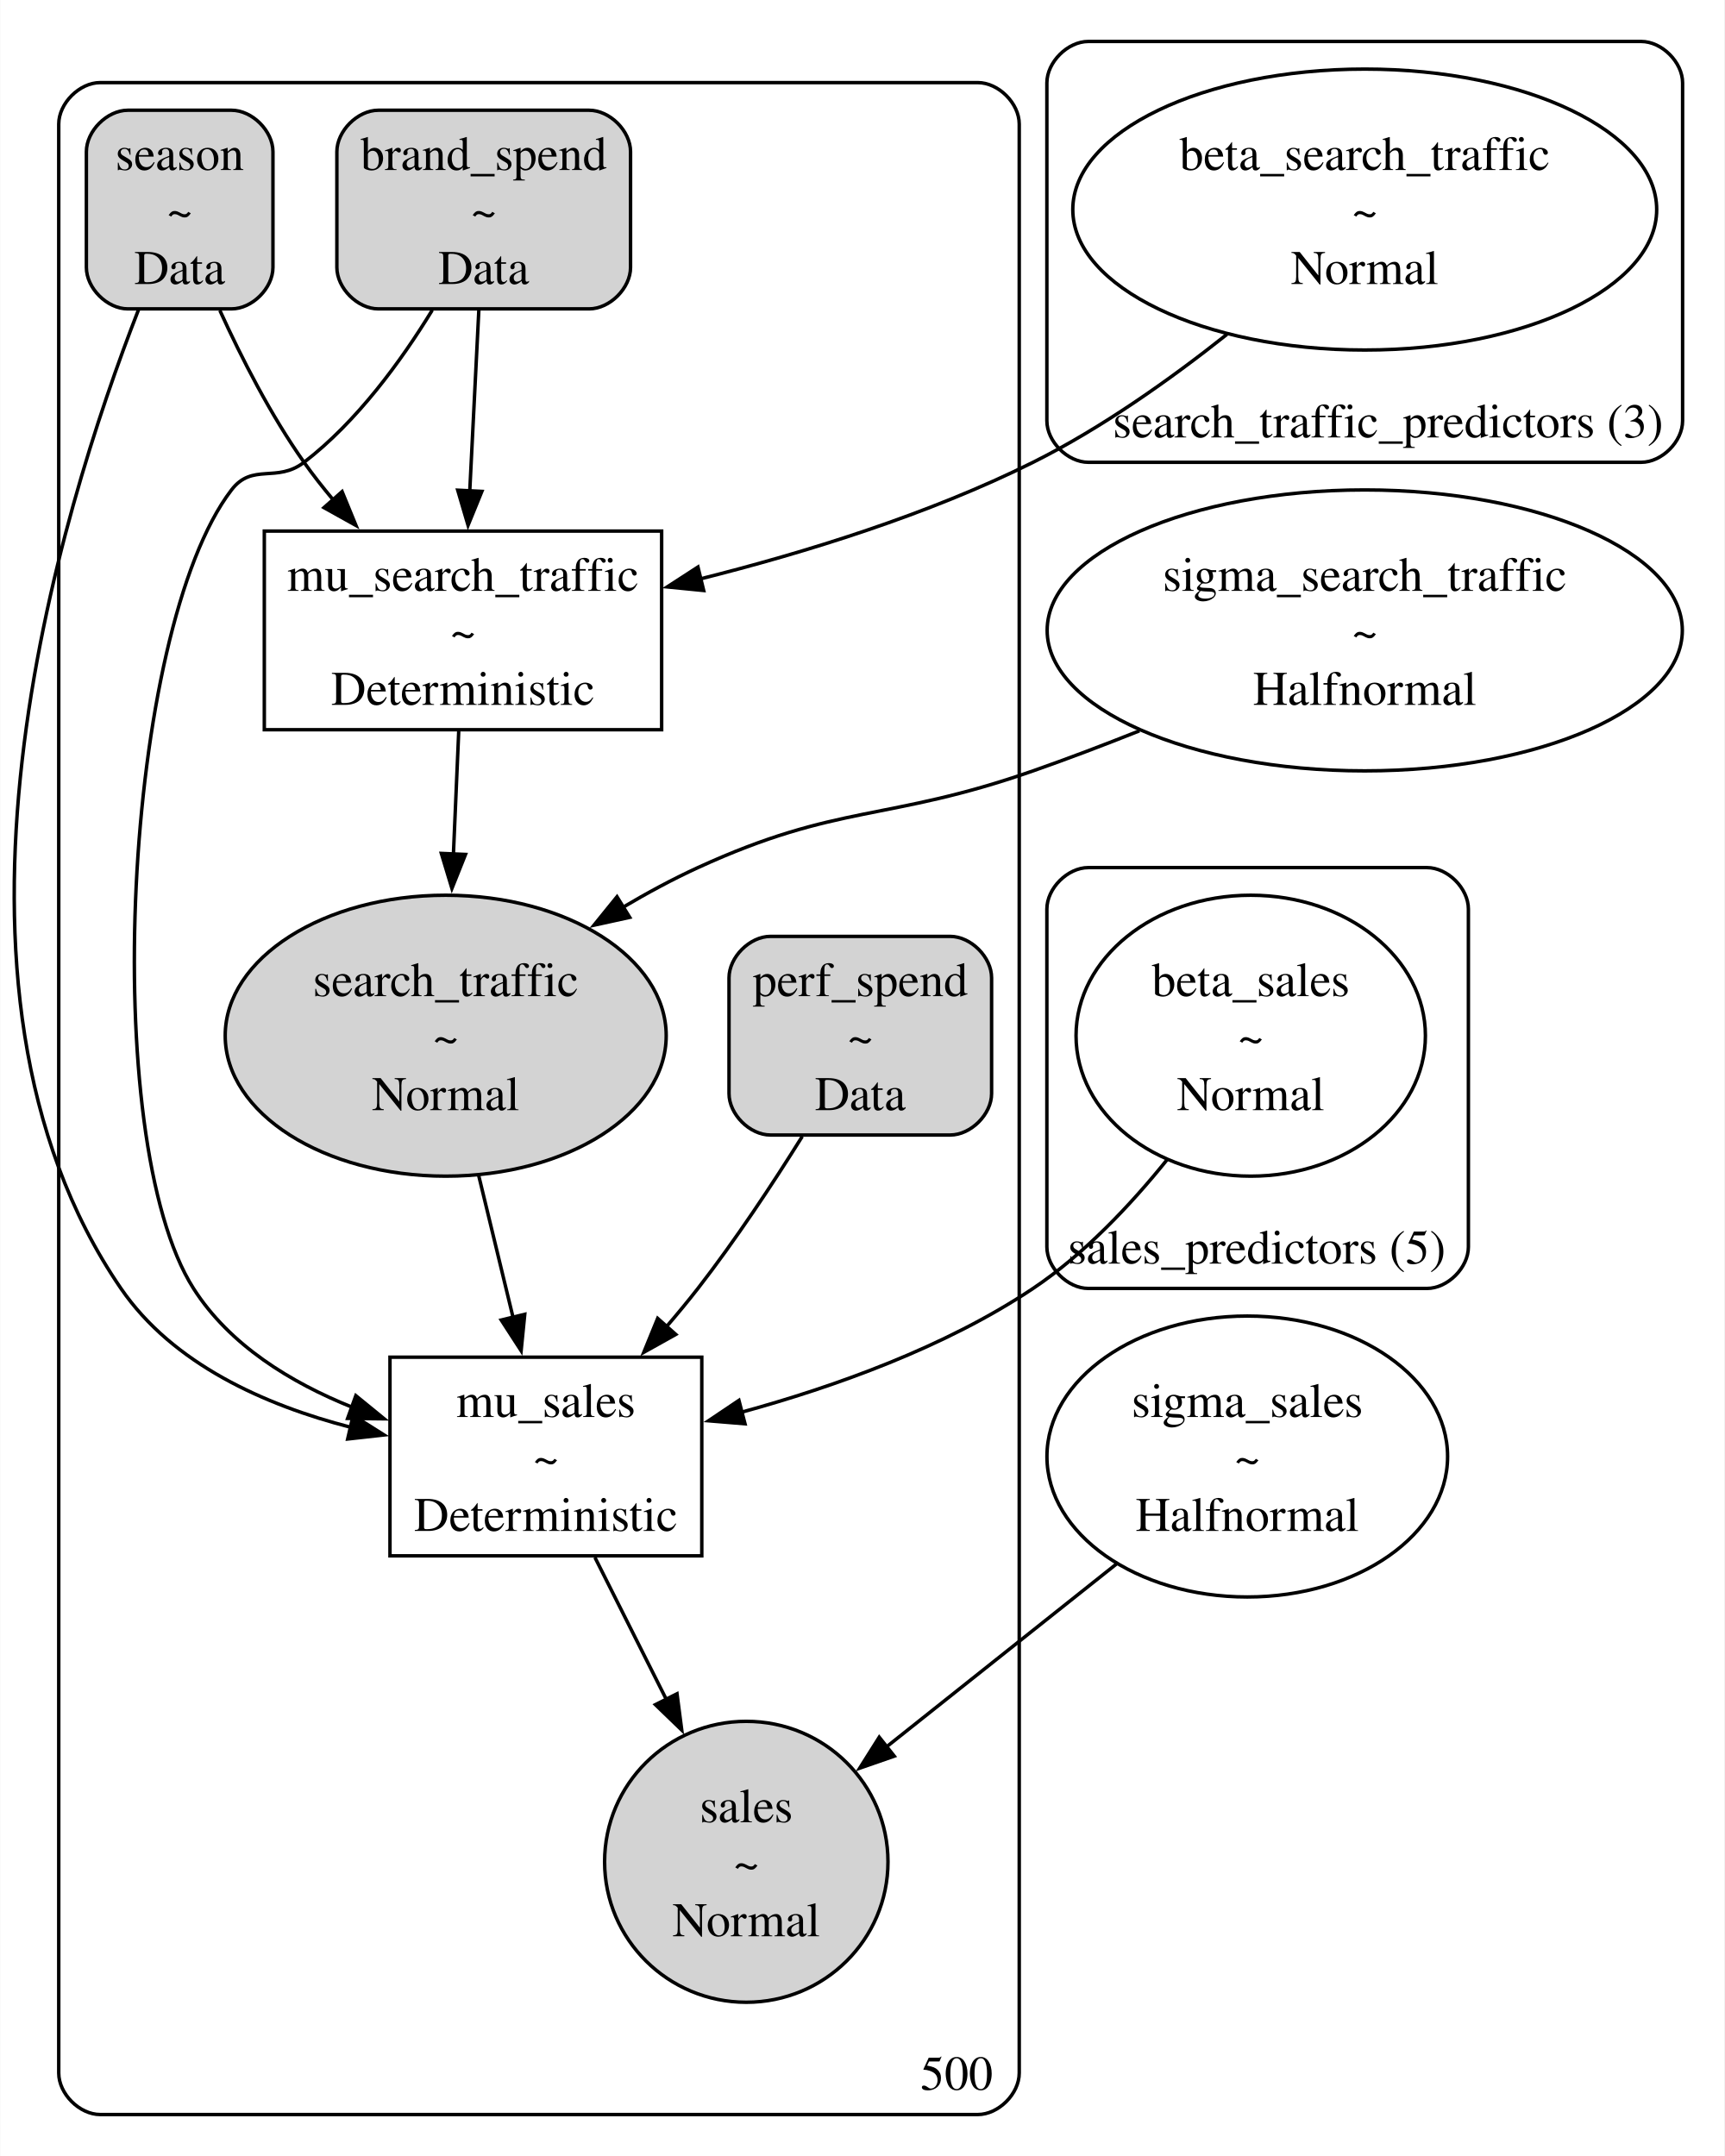
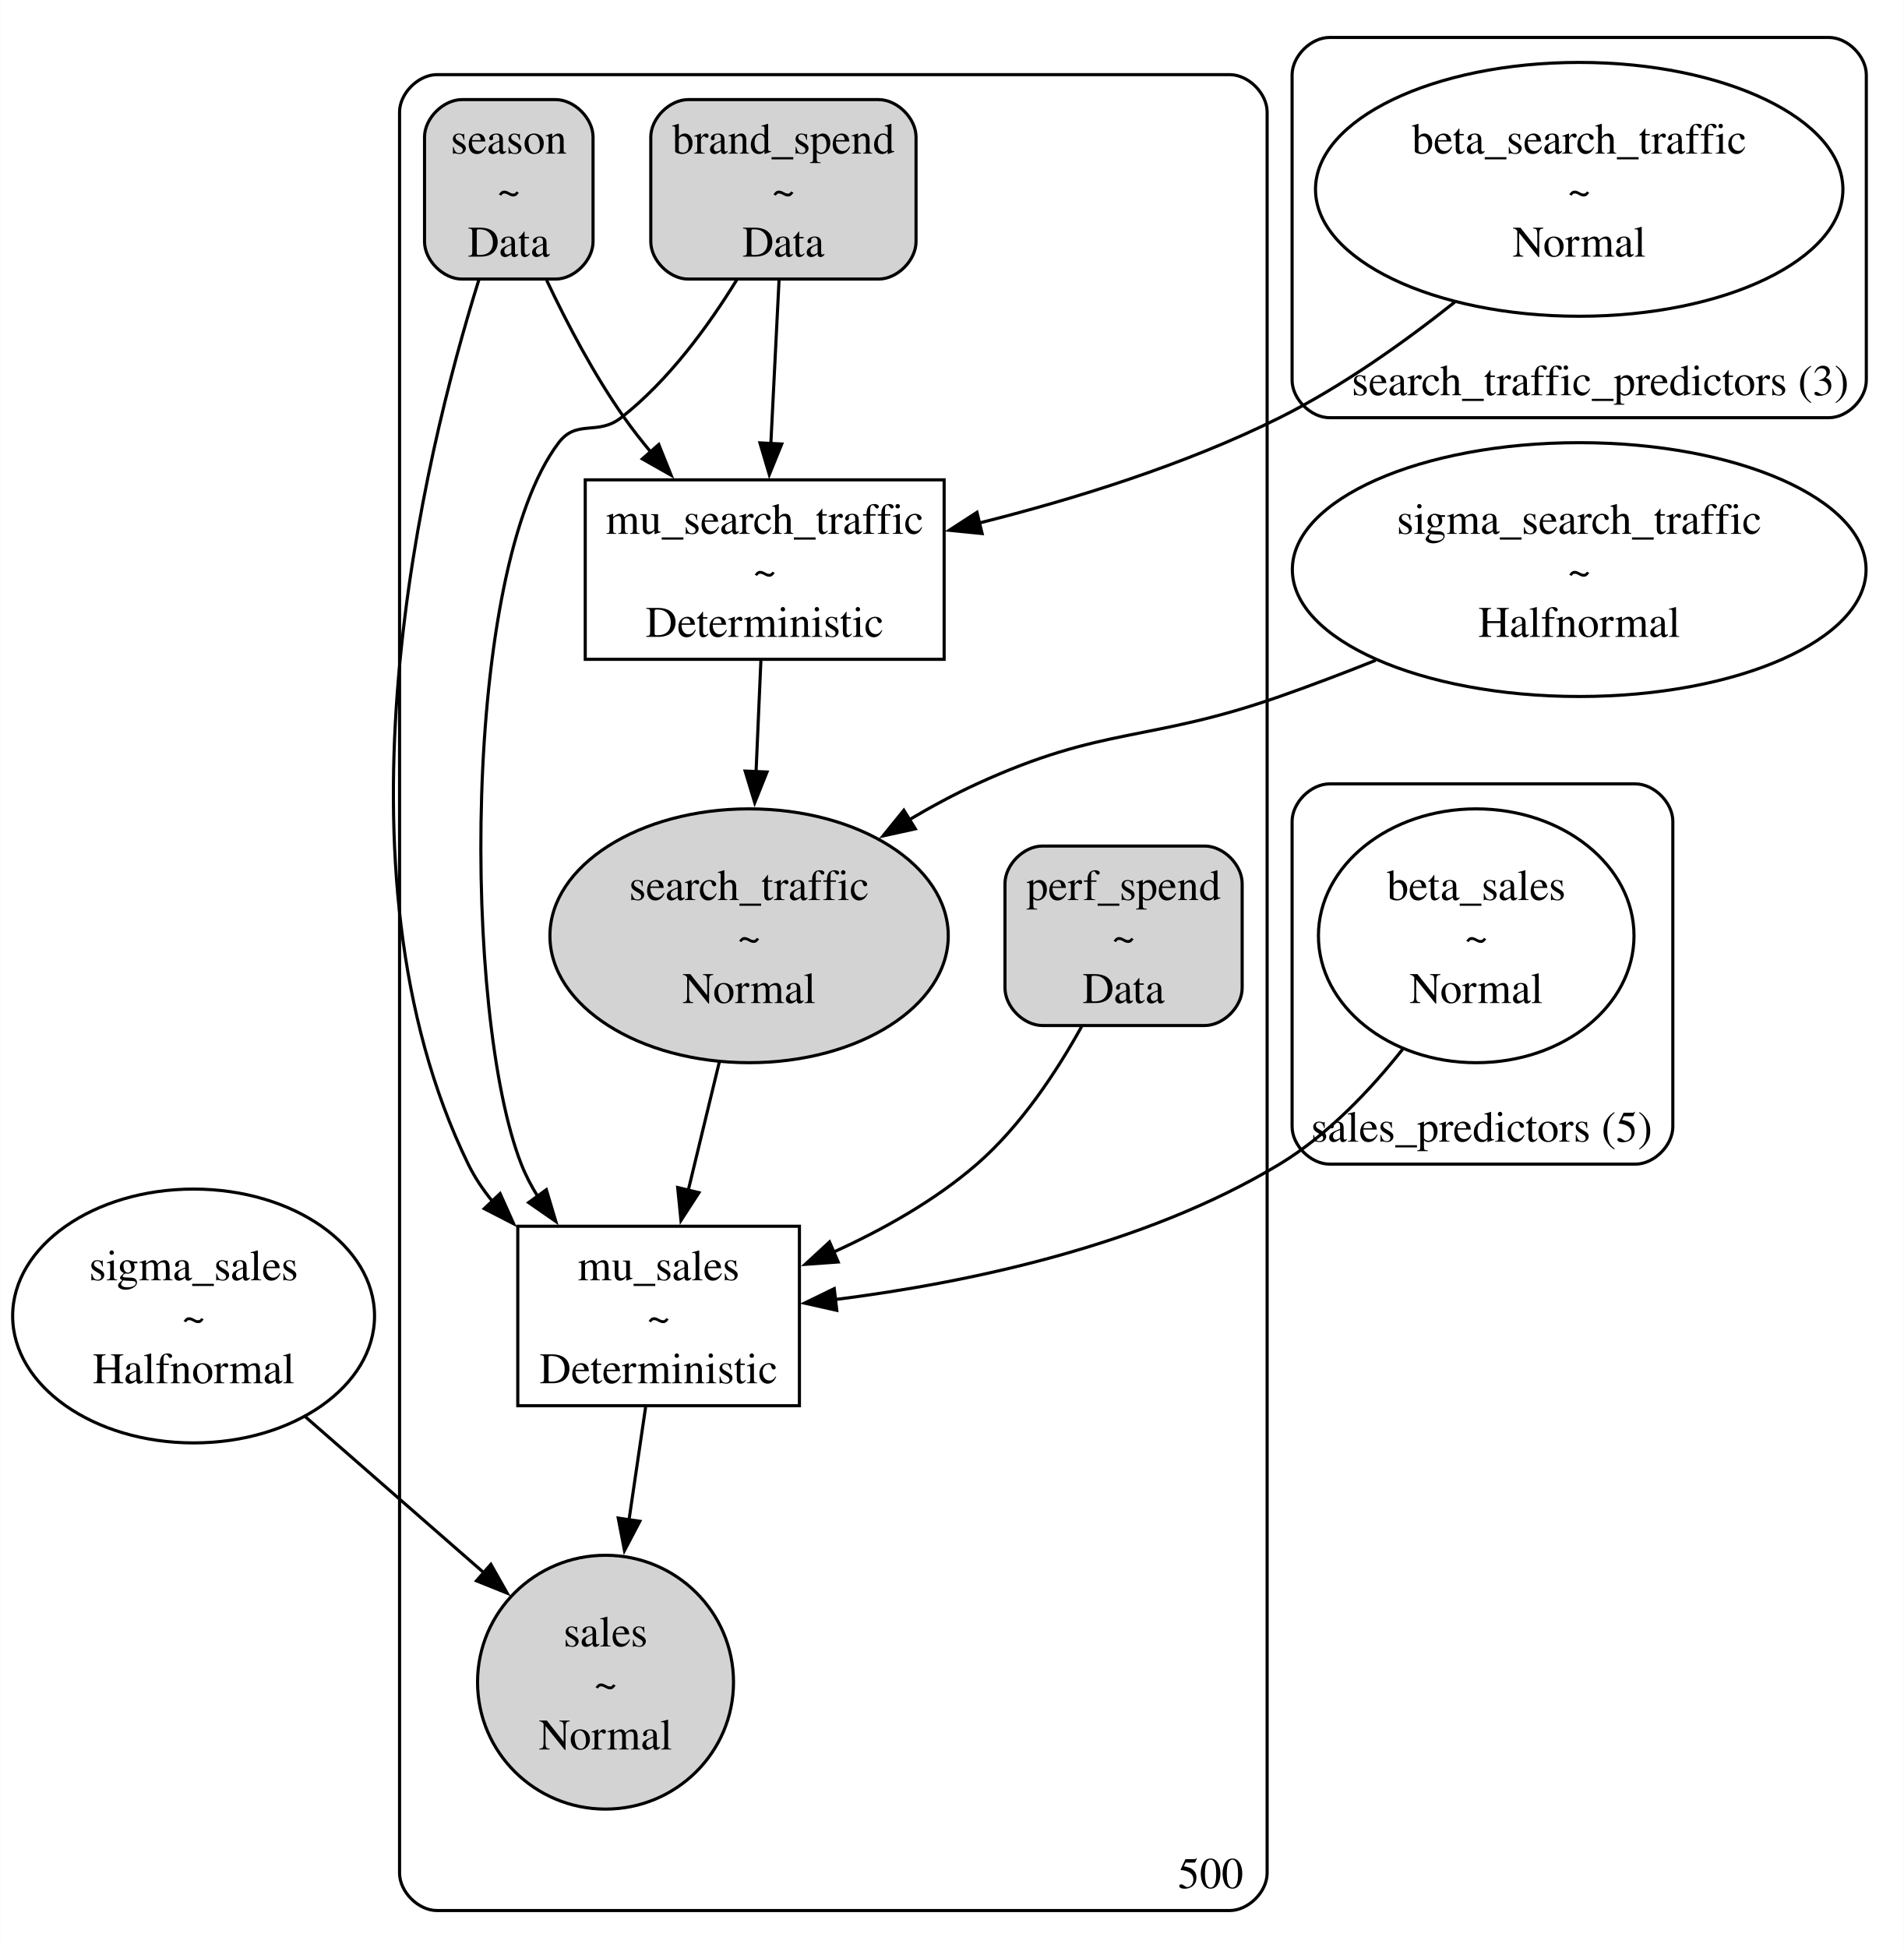
- <svg xmlns="http://www.w3.org/2000/svg" width="499pt" height="624pt" viewBox="0.00 0.00 498.93 624.09">
+ <svg xmlns="http://www.w3.org/2000/svg" width="610pt" height="624pt" viewBox="0.00 0.00 609.98 624.09">
  <g id="graph0" class="graph" transform="scale(1 1) rotate(0) translate(4 620.09)">
-     <polygon fill="white" stroke="none" points="-4,4 -4,-620.09 494.93,-620.09 494.93,4 -4,4" />
+     <polygon fill="white" stroke="none" points="-4,4 -4,-620.09 605.98,-620.09 605.98,4 -4,4" />
    <g id="clust1" class="cluster">
-       <path fill="none" stroke="black" d="M24.93,-8C24.93,-8 278.93,-8 278.93,-8 284.93,-8 290.93,-14 290.93,-20 290.93,-20 290.93,-584.18 290.93,-584.18 290.93,-590.18 284.93,-596.18 278.93,-596.18 278.93,-596.18 24.93,-596.18 24.93,-596.18 18.93,-596.18 12.93,-590.18 12.93,-584.18 12.93,-584.18 12.93,-20 12.93,-20 12.93,-14 18.93,-8 24.93,-8" />
-       <text text-anchor="middle" x="272.8" y="-15.2" font-family="Times,serif" font-size="14.00">500</text>
+       <path fill="none" stroke="black" d="M135.98,-8C135.98,-8 389.98,-8 389.98,-8 395.98,-8 401.98,-14 401.98,-20 401.98,-20 401.98,-584.18 401.98,-584.18 401.98,-590.18 395.98,-596.18 389.98,-596.18 389.98,-596.18 135.98,-596.18 135.98,-596.18 129.98,-596.18 123.98,-590.18 123.98,-584.18 123.98,-584.18 123.98,-20 123.98,-20 123.98,-14 129.98,-8 135.98,-8" />
+       <text text-anchor="middle" x="383.86" y="-15.2" font-family="Times,serif" font-size="14.00">500</text>
    </g>
    <g id="clust2" class="cluster">
-       <path fill="none" stroke="black" d="M310.93,-247.13C310.93,-247.13 408.93,-247.13 408.93,-247.13 414.93,-247.13 420.93,-253.13 420.93,-259.13 420.93,-259.13 420.93,-356.95 420.93,-356.95 420.93,-362.95 414.93,-368.95 408.93,-368.95 408.93,-368.95 310.93,-368.95 310.93,-368.95 304.93,-368.95 298.93,-362.95 298.93,-356.95 298.93,-356.95 298.93,-259.13 298.93,-259.13 298.93,-253.13 304.93,-247.13 310.93,-247.13" />
-       <text text-anchor="middle" x="359.68" y="-254.33" font-family="Times,serif" font-size="14.00">sales_predictors (5)</text>
+       <path fill="none" stroke="black" d="M421.98,-247.13C421.98,-247.13 519.98,-247.13 519.98,-247.13 525.98,-247.13 531.98,-253.13 531.98,-259.13 531.98,-259.13 531.98,-356.95 531.98,-356.95 531.98,-362.95 525.98,-368.95 519.98,-368.95 519.98,-368.95 421.98,-368.95 421.98,-368.95 415.98,-368.95 409.98,-362.95 409.98,-356.95 409.98,-356.95 409.98,-259.13 409.98,-259.13 409.98,-253.13 415.98,-247.13 421.98,-247.13" />
+       <text text-anchor="middle" x="470.73" y="-254.33" font-family="Times,serif" font-size="14.00">sales_predictors (5)</text>
    </g>
    <g id="clust3" class="cluster">
-       <path fill="none" stroke="black" d="M310.93,-486.27C310.93,-486.27 470.93,-486.27 470.93,-486.27 476.93,-486.27 482.93,-492.27 482.93,-498.27 482.93,-498.27 482.93,-596.09 482.93,-596.09 482.93,-602.09 476.93,-608.09 470.93,-608.09 470.93,-608.09 310.93,-608.09 310.93,-608.09 304.93,-608.09 298.93,-602.09 298.93,-596.09 298.93,-596.09 298.93,-498.27 298.93,-498.27 298.93,-492.27 304.93,-486.27 310.93,-486.27" />
-       <text text-anchor="middle" x="397.68" y="-493.47" font-family="Times,serif" font-size="14.00">search_traffic_predictors (3)</text>
+       <path fill="none" stroke="black" d="M421.98,-486.27C421.98,-486.27 581.98,-486.27 581.98,-486.27 587.98,-486.27 593.98,-492.27 593.98,-498.27 593.98,-498.27 593.98,-596.09 593.98,-596.09 593.98,-602.09 587.98,-608.09 581.98,-608.09 581.98,-608.09 421.98,-608.09 421.98,-608.09 415.98,-608.09 409.98,-602.09 409.98,-596.09 409.98,-596.09 409.98,-498.27 409.98,-498.27 409.98,-492.27 415.98,-486.27 421.98,-486.27" />
+       <text text-anchor="middle" x="508.73" y="-493.47" font-family="Times,serif" font-size="14.00">search_traffic_predictors (3)</text>
    </g>
    <g id="node1" class="node">
-       <path fill="lightgrey" stroke="black" d="M166.43,-588.18C166.43,-588.18 105.43,-588.18 105.43,-588.18 99.43,-588.18 93.43,-582.18 93.43,-576.18 93.43,-576.18 93.43,-542.68 93.43,-542.68 93.43,-536.68 99.43,-530.68 105.43,-530.68 105.43,-530.68 166.43,-530.68 166.43,-530.68 172.43,-530.68 178.43,-536.68 178.43,-542.68 178.43,-542.68 178.43,-576.18 178.43,-576.18 178.43,-582.18 172.43,-588.18 166.43,-588.18" />
-       <text text-anchor="middle" x="135.93" y="-570.88" font-family="Times,serif" font-size="14.00">brand_spend</text>
-       <text text-anchor="middle" x="135.93" y="-554.38" font-family="Times,serif" font-size="14.00">~</text>
-       <text text-anchor="middle" x="135.93" y="-537.88" font-family="Times,serif" font-size="14.00">Data</text>
+       <polygon fill="none" stroke="black" points="298.48,-466.36 183.48,-466.36 183.48,-408.86 298.48,-408.86 298.48,-466.36" />
+       <text text-anchor="middle" x="240.98" y="-449.06" font-family="Times,serif" font-size="14.00">mu_search_traffic</text>
+       <text text-anchor="middle" x="240.98" y="-432.56" font-family="Times,serif" font-size="14.00">~</text>
+       <text text-anchor="middle" x="240.98" y="-416.06" font-family="Times,serif" font-size="14.00">Deterministic</text>
+     </g>
+     <g id="node6" class="node">
+       <ellipse fill="lightgrey" stroke="black" cx="235.98" cy="-320.29" rx="63.82" ry="40.66" />
+       <text text-anchor="middle" x="235.98" y="-331.74" font-family="Times,serif" font-size="14.00">search_traffic</text>
+       <text text-anchor="middle" x="235.98" y="-315.24" font-family="Times,serif" font-size="14.00">~</text>
+       <text text-anchor="middle" x="235.98" y="-298.74" font-family="Times,serif" font-size="14.00">Normal</text>
+     </g>
+     <g id="edge1" class="edge">
+       <path fill="none" stroke="black" d="M239.76,-408.4C239.29,-397.58 238.74,-384.86 238.2,-372.54" />
+       <polygon fill="black" stroke="black" points="241.72,-372.76 237.79,-362.92 234.72,-373.06 241.72,-372.76" />
    </g>
    <g id="node2" class="node">
-       <polygon fill="none" stroke="black" points="199.05,-227.23 108.8,-227.23 108.8,-169.73 199.05,-169.73 199.05,-227.23" />
-       <text text-anchor="middle" x="153.93" y="-209.93" font-family="Times,serif" font-size="14.00">mu_sales</text>
-       <text text-anchor="middle" x="153.93" y="-193.43" font-family="Times,serif" font-size="14.00">~</text>
-       <text text-anchor="middle" x="153.93" y="-176.93" font-family="Times,serif" font-size="14.00">Deterministic</text>
+       <path fill="lightgrey" stroke="black" d="M173.98,-588.18C173.98,-588.18 143.98,-588.18 143.98,-588.18 137.98,-588.18 131.98,-582.18 131.98,-576.18 131.98,-576.18 131.98,-542.68 131.98,-542.68 131.98,-536.68 137.98,-530.68 143.98,-530.68 143.98,-530.68 173.98,-530.68 173.98,-530.68 179.98,-530.68 185.98,-536.68 185.98,-542.68 185.98,-542.68 185.98,-576.18 185.98,-576.18 185.98,-582.18 179.98,-588.18 173.98,-588.18" />
+       <text text-anchor="middle" x="158.98" y="-570.88" font-family="Times,serif" font-size="14.00">season</text>
+       <text text-anchor="middle" x="158.98" y="-554.38" font-family="Times,serif" font-size="14.00">~</text>
+       <text text-anchor="middle" x="158.98" y="-537.88" font-family="Times,serif" font-size="14.00">Data</text>
+     </g>
+     <g id="edge8" class="edge">
+       <path fill="none" stroke="black" d="M171.12,-530.3C177.64,-516.5 186.31,-499.95 195.98,-486.27 198.57,-482.61 201.42,-478.95 204.4,-475.37" />
+       <polygon fill="black" stroke="black" points="207.04,-477.68 210.99,-467.85 201.77,-473.07 207.04,-477.68" />
+     </g>
+     <g id="node4" class="node">
+       <polygon fill="none" stroke="black" points="252.11,-227.23 161.86,-227.23 161.86,-169.73 252.11,-169.73 252.11,-227.23" />
+       <text text-anchor="middle" x="206.98" y="-209.93" font-family="Times,serif" font-size="14.00">mu_sales</text>
+       <text text-anchor="middle" x="206.98" y="-193.43" font-family="Times,serif" font-size="14.00">~</text>
+       <text text-anchor="middle" x="206.98" y="-176.93" font-family="Times,serif" font-size="14.00">Deterministic</text>
+     </g>
+     <g id="edge5" class="edge">
+       <path fill="none" stroke="black" d="M149.38,-530.41C131.65,-473.6 99.63,-342.18 145.98,-247.13 148.07,-242.85 150.75,-238.85 153.82,-235.12" />
+       <polygon fill="black" stroke="black" points="156.2,-237.69 160.54,-228.02 151.12,-232.87 156.2,-237.69" />
+     </g>
+     <g id="node3" class="node">
+       <path fill="lightgrey" stroke="black" d="M277.48,-588.18C277.48,-588.18 216.48,-588.18 216.48,-588.18 210.48,-588.18 204.48,-582.18 204.48,-576.18 204.48,-576.18 204.48,-542.68 204.48,-542.68 204.48,-536.68 210.48,-530.68 216.48,-530.68 216.48,-530.68 277.48,-530.68 277.48,-530.68 283.48,-530.68 289.48,-536.68 289.48,-542.68 289.48,-542.68 289.48,-576.18 289.48,-576.18 289.48,-582.18 283.48,-588.18 277.48,-588.18" />
+       <text text-anchor="middle" x="246.98" y="-570.88" font-family="Times,serif" font-size="14.00">brand_spend</text>
+       <text text-anchor="middle" x="246.98" y="-554.38" font-family="Times,serif" font-size="14.00">~</text>
+       <text text-anchor="middle" x="246.98" y="-537.88" font-family="Times,serif" font-size="14.00">Data</text>
+     </g>
+     <g id="edge9" class="edge">
+       <path fill="none" stroke="black" d="M245.58,-530.34C244.79,-514.71 243.81,-495.02 242.95,-477.89" />
+       <polygon fill="black" stroke="black" points="246.45,-477.85 242.46,-468.04 239.46,-478.2 246.45,-477.85" />
+     </g>
+     <g id="edge7" class="edge">
+       <path fill="none" stroke="black" d="M232.02,-530.42C222.94,-515.64 210.19,-498.16 194.98,-486.27 187.44,-480.37 180.78,-485.89 174.98,-478.27 143.86,-437.32 144.25,-295.04 162.98,-247.13 164.4,-243.51 166.24,-240 168.35,-236.63" />
+       <polygon fill="black" stroke="black" points="171.01,-238.93 174.05,-228.78 165.34,-234.82 171.01,-238.93" />
+     </g>
+     <g id="node7" class="node">
+       <ellipse fill="lightgrey" stroke="black" cx="189.98" cy="-81.16" rx="41.01" ry="40.66" />
+       <text text-anchor="middle" x="189.98" y="-92.61" font-family="Times,serif" font-size="14.00">sales</text>
+       <text text-anchor="middle" x="189.98" y="-76.11" font-family="Times,serif" font-size="14.00">~</text>
+       <text text-anchor="middle" x="189.98" y="-59.61" font-family="Times,serif" font-size="14.00">Normal</text>
+     </g>
+     <g id="edge11" class="edge">
+       <path fill="none" stroke="black" d="M202.82,-169.27C201.21,-158.34 199.32,-145.49 197.49,-133.06" />
+       <polygon fill="black" stroke="black" points="200.97,-132.71 196.05,-123.33 194.05,-133.73 200.97,-132.71" />
+     </g>
+     <g id="node5" class="node">
+       <path fill="lightgrey" stroke="black" d="M381.98,-349.04C381.98,-349.04 329.98,-349.04 329.98,-349.04 323.98,-349.04 317.98,-343.04 317.98,-337.04 317.98,-337.04 317.98,-303.54 317.98,-303.54 317.98,-297.54 323.98,-291.54 329.98,-291.54 329.98,-291.54 381.98,-291.54 381.98,-291.54 387.98,-291.54 393.98,-297.54 393.98,-303.54 393.98,-303.54 393.98,-337.04 393.98,-337.04 393.98,-343.04 387.98,-349.04 381.98,-349.04" />
+       <text text-anchor="middle" x="355.98" y="-331.74" font-family="Times,serif" font-size="14.00">perf_spend</text>
+       <text text-anchor="middle" x="355.98" y="-315.24" font-family="Times,serif" font-size="14.00">~</text>
+       <text text-anchor="middle" x="355.98" y="-298.74" font-family="Times,serif" font-size="14.00">Data</text>
+     </g>
+     <g id="edge3" class="edge">
+       <path fill="none" stroke="black" d="M342.54,-291.22C334.44,-276.6 322.98,-259.29 308.98,-247.13 295.61,-235.51 278.92,-226.15 262.93,-218.9" />
+       <polygon fill="black" stroke="black" points="264.53,-215.78 253.97,-215.03 261.76,-222.2 264.53,-215.78" />
+     </g>
+     <g id="edge6" class="edge">
+       <path fill="none" stroke="black" d="M226.41,-279.73C223.22,-266.55 219.67,-251.88 216.48,-238.72" />
+       <polygon fill="black" stroke="black" points="219.91,-237.99 214.15,-229.1 213.1,-239.64 219.91,-237.99" />
+     </g>
+     <g id="node8" class="node">
+       <ellipse fill="none" stroke="black" cx="468.98" cy="-320.29" rx="50.56" ry="40.66" />
+       <text text-anchor="middle" x="468.98" y="-331.74" font-family="Times,serif" font-size="14.00">beta_sales</text>
+       <text text-anchor="middle" x="468.98" y="-315.24" font-family="Times,serif" font-size="14.00">~</text>
+       <text text-anchor="middle" x="468.98" y="-298.74" font-family="Times,serif" font-size="14.00">Normal</text>
    </g>
    <g id="edge4" class="edge">
-       <path fill="none" stroke="black" d="M121.04,-530.32C111.99,-515.51 99.23,-498.03 83.93,-486.27 76.01,-480.18 69,-486.2 62.93,-478.27 31.66,-437.44 24.31,-290.51 51.93,-247.13 62.36,-230.74 80.08,-219.89 97.85,-212.75" />
-       <polygon fill="black" stroke="black" points="98.92,-216.09 107.13,-209.39 96.54,-209.51 98.92,-216.09" />
-     </g>
-     <g id="node5" class="node">
-       <polygon fill="none" stroke="black" points="187.43,-466.36 72.43,-466.36 72.43,-408.86 187.43,-408.86 187.43,-466.36" />
-       <text text-anchor="middle" x="129.93" y="-449.06" font-family="Times,serif" font-size="14.00">mu_search_traffic</text>
-       <text text-anchor="middle" x="129.93" y="-432.56" font-family="Times,serif" font-size="14.00">~</text>
-       <text text-anchor="middle" x="129.93" y="-416.06" font-family="Times,serif" font-size="14.00">Deterministic</text>
-     </g>
-     <g id="edge8" class="edge">
-       <path fill="none" stroke="black" d="M134.52,-530.34C133.74,-514.71 132.75,-495.02 131.89,-477.89" />
-       <polygon fill="black" stroke="black" points="135.4,-477.85 131.4,-468.04 128.41,-478.2 135.4,-477.85" />
-     </g>
-     <g id="node6" class="node">
-       <ellipse fill="lightgrey" stroke="black" cx="211.93" cy="-81.16" rx="41.01" ry="40.66" />
-       <text text-anchor="middle" x="211.93" y="-92.61" font-family="Times,serif" font-size="14.00">sales</text>
-       <text text-anchor="middle" x="211.93" y="-76.11" font-family="Times,serif" font-size="14.00">~</text>
-       <text text-anchor="middle" x="211.93" y="-59.61" font-family="Times,serif" font-size="14.00">Normal</text>
-     </g>
-     <g id="edge11" class="edge">
-       <path fill="none" stroke="black" d="M168.12,-169.27C174.38,-156.82 181.9,-141.87 188.92,-127.89" />
-       <polygon fill="black" stroke="black" points="191.88,-129.8 193.25,-119.29 185.63,-126.65 191.88,-129.8" />
-     </g>
-     <g id="node3" class="node">
-       <path fill="lightgrey" stroke="black" d="M62.93,-588.18C62.93,-588.18 32.93,-588.18 32.93,-588.18 26.93,-588.18 20.93,-582.18 20.93,-576.18 20.93,-576.18 20.93,-542.68 20.93,-542.68 20.93,-536.68 26.93,-530.68 32.93,-530.68 32.93,-530.68 62.93,-530.68 62.93,-530.68 68.93,-530.68 74.93,-536.68 74.93,-542.68 74.93,-542.68 74.93,-576.18 74.93,-576.18 74.93,-582.18 68.93,-588.18 62.93,-588.18" />
-       <text text-anchor="middle" x="47.93" y="-570.88" font-family="Times,serif" font-size="14.00">season</text>
-       <text text-anchor="middle" x="47.93" y="-554.38" font-family="Times,serif" font-size="14.00">~</text>
-       <text text-anchor="middle" x="47.93" y="-537.88" font-family="Times,serif" font-size="14.00">Data</text>
-     </g>
-     <g id="edge5" class="edge">
-       <path fill="none" stroke="black" d="M36.03,-530.46C13.22,-472.02 -29.33,-335.1 30.93,-247.13 45.97,-225.18 72.69,-213.34 97.4,-206.95" />
-       <polygon fill="black" stroke="black" points="98.13,-210.37 107.09,-204.72 96.56,-203.55 98.13,-210.37" />
-     </g>
-     <g id="edge9" class="edge">
-       <path fill="none" stroke="black" d="M59.56,-530.24C65.86,-516.42 74.31,-499.87 83.93,-486.27 86.5,-482.62 89.36,-478.99 92.34,-475.44" />
-       <polygon fill="black" stroke="black" points="94.94,-477.79 98.96,-467.99 89.7,-473.15 94.94,-477.79" />
-     </g>
-     <g id="node4" class="node">
-       <ellipse fill="lightgrey" stroke="black" cx="124.93" cy="-320.29" rx="63.82" ry="40.66" />
-       <text text-anchor="middle" x="124.93" y="-331.74" font-family="Times,serif" font-size="14.00">search_traffic</text>
-       <text text-anchor="middle" x="124.93" y="-315.24" font-family="Times,serif" font-size="14.00">~</text>
-       <text text-anchor="middle" x="124.93" y="-298.74" font-family="Times,serif" font-size="14.00">Normal</text>
-     </g>
-     <g id="edge6" class="edge">
-       <path fill="none" stroke="black" d="M134.5,-279.73C137.69,-266.55 141.24,-251.88 144.43,-238.72" />
-       <polygon fill="black" stroke="black" points="147.81,-239.64 146.76,-229.1 141,-237.99 147.81,-239.64" />
-     </g>
-     <g id="edge1" class="edge">
-       <path fill="none" stroke="black" d="M128.7,-408.4C128.23,-397.58 127.68,-384.86 127.15,-372.54" />
-       <polygon fill="black" stroke="black" points="130.66,-372.76 126.73,-362.92 123.67,-373.06 130.66,-372.76" />
-     </g>
-     <g id="node7" class="node">
-       <path fill="lightgrey" stroke="black" d="M270.93,-349.04C270.93,-349.04 218.93,-349.04 218.93,-349.04 212.93,-349.04 206.93,-343.04 206.93,-337.04 206.93,-337.04 206.93,-303.54 206.93,-303.54 206.93,-297.54 212.93,-291.54 218.93,-291.54 218.93,-291.54 270.93,-291.54 270.93,-291.54 276.93,-291.54 282.93,-297.54 282.93,-303.54 282.93,-303.54 282.93,-337.04 282.93,-337.04 282.93,-343.04 276.93,-349.04 270.93,-349.04" />
-       <text text-anchor="middle" x="244.93" y="-331.74" font-family="Times,serif" font-size="14.00">perf_spend</text>
-       <text text-anchor="middle" x="244.93" y="-315.24" font-family="Times,serif" font-size="14.00">~</text>
-       <text text-anchor="middle" x="244.93" y="-298.74" font-family="Times,serif" font-size="14.00">Data</text>
-     </g>
-     <g id="edge3" class="edge">
-       <path fill="none" stroke="black" d="M228.13,-291.13C219.6,-277.47 208.76,-261.06 197.93,-247.13 195.05,-243.44 191.94,-239.68 188.76,-235.98" />
-       <polygon fill="black" stroke="black" points="191.52,-233.82 182.27,-228.65 186.28,-238.46 191.52,-233.82" />
-     </g>
-     <g id="node8" class="node">
-       <ellipse fill="none" stroke="black" cx="357.93" cy="-320.29" rx="50.56" ry="40.66" />
-       <text text-anchor="middle" x="357.93" y="-331.74" font-family="Times,serif" font-size="14.00">beta_sales</text>
-       <text text-anchor="middle" x="357.93" y="-315.24" font-family="Times,serif" font-size="14.00">~</text>
-       <text text-anchor="middle" x="357.93" y="-298.74" font-family="Times,serif" font-size="14.00">Normal</text>
-     </g>
-     <g id="edge7" class="edge">
-       <path fill="none" stroke="black" d="M333.78,-284.47C323.15,-271.26 309.72,-257.03 294.93,-247.13 269.54,-230.15 237.53,-218.69 210.43,-211.27" />
-       <polygon fill="black" stroke="black" points="211.56,-207.95 201,-208.82 209.8,-214.73 211.56,-207.95" />
+       <path fill="none" stroke="black" d="M445.57,-284.15C434.96,-270.73 421.35,-256.43 405.98,-247.13 362.5,-220.83 305.48,-209.04 263.62,-203.76" />
+       <polygon fill="black" stroke="black" points="264.08,-200.29 253.75,-202.61 263.27,-207.24 264.08,-200.29" />
    </g>
    <g id="node9" class="node">
-       <ellipse fill="none" stroke="black" cx="356.93" cy="-198.48" rx="57.98" ry="40.66" />
-       <text text-anchor="middle" x="356.93" y="-209.93" font-family="Times,serif" font-size="14.00">sigma_sales</text>
-       <text text-anchor="middle" x="356.93" y="-193.43" font-family="Times,serif" font-size="14.00">~</text>
-       <text text-anchor="middle" x="356.93" y="-176.93" font-family="Times,serif" font-size="14.00">Halfnormal</text>
+       <ellipse fill="none" stroke="black" cx="57.98" cy="-198.48" rx="57.98" ry="40.66" />
+       <text text-anchor="middle" x="57.98" y="-209.93" font-family="Times,serif" font-size="14.00">sigma_sales</text>
+       <text text-anchor="middle" x="57.98" y="-193.43" font-family="Times,serif" font-size="14.00">~</text>
+       <text text-anchor="middle" x="57.98" y="-176.93" font-family="Times,serif" font-size="14.00">Halfnormal</text>
    </g>
    <g id="edge12" class="edge">
-       <path fill="none" stroke="black" d="M319.21,-167.48C298.74,-151.2 273.43,-131.07 252.53,-114.45" />
-       <polygon fill="black" stroke="black" points="254.76,-111.75 244.76,-108.27 250.41,-117.23 254.76,-111.75" />
+       <path fill="none" stroke="black" d="M93.7,-166.27C111.42,-150.79 132.85,-132.07 150.99,-116.22" />
+       <polygon fill="black" stroke="black" points="153.24,-118.91 158.46,-109.69 148.63,-113.64 153.24,-118.91" />
    </g>
    <g id="node10" class="node">
-       <ellipse fill="none" stroke="black" cx="390.93" cy="-437.61" rx="91.92" ry="40.66" />
-       <text text-anchor="middle" x="390.93" y="-449.06" font-family="Times,serif" font-size="14.00">sigma_search_traffic</text>
-       <text text-anchor="middle" x="390.93" y="-432.56" font-family="Times,serif" font-size="14.00">~</text>
-       <text text-anchor="middle" x="390.93" y="-416.06" font-family="Times,serif" font-size="14.00">Halfnormal</text>
+       <ellipse fill="none" stroke="black" cx="501.98" cy="-437.61" rx="91.92" ry="40.66" />
+       <text text-anchor="middle" x="501.98" y="-449.06" font-family="Times,serif" font-size="14.00">sigma_search_traffic</text>
+       <text text-anchor="middle" x="501.98" y="-432.56" font-family="Times,serif" font-size="14.00">~</text>
+       <text text-anchor="middle" x="501.98" y="-416.06" font-family="Times,serif" font-size="14.00">Halfnormal</text>
    </g>
    <g id="edge2" class="edge">
-       <path fill="none" stroke="black" d="M325.72,-408.54C315.48,-404.46 304.97,-400.46 294.93,-396.95 252.57,-382.14 238.72,-387.65 197.93,-368.95 190.64,-365.61 183.25,-361.62 176.1,-357.38" />
-       <polygon fill="black" stroke="black" points="178.19,-354.55 167.84,-352.28 174.51,-360.51 178.19,-354.55" />
+       <path fill="none" stroke="black" d="M436.77,-408.54C426.54,-404.46 416.03,-400.46 405.98,-396.95 363.63,-382.14 349.77,-387.65 308.98,-368.95 301.7,-365.61 294.31,-361.62 287.16,-357.38" />
+       <polygon fill="black" stroke="black" points="289.24,-354.55 278.89,-352.28 285.57,-360.51 289.24,-354.55" />
    </g>
    <g id="node11" class="node">
-       <ellipse fill="none" stroke="black" cx="390.93" cy="-559.43" rx="84.5" ry="40.66" />
-       <text text-anchor="middle" x="390.93" y="-570.88" font-family="Times,serif" font-size="14.00">beta_search_traffic</text>
-       <text text-anchor="middle" x="390.93" y="-554.38" font-family="Times,serif" font-size="14.00">~</text>
-       <text text-anchor="middle" x="390.93" y="-537.88" font-family="Times,serif" font-size="14.00">Normal</text>
+       <ellipse fill="none" stroke="black" cx="501.98" cy="-559.43" rx="84.5" ry="40.66" />
+       <text text-anchor="middle" x="501.98" y="-570.88" font-family="Times,serif" font-size="14.00">beta_search_traffic</text>
+       <text text-anchor="middle" x="501.98" y="-554.38" font-family="Times,serif" font-size="14.00">~</text>
+       <text text-anchor="middle" x="501.98" y="-537.88" font-family="Times,serif" font-size="14.00">Normal</text>
    </g>
    <g id="edge10" class="edge">
-       <path fill="none" stroke="black" d="M351.04,-523.3C334.56,-510.21 314.7,-496.14 294.93,-486.27 264.75,-471.21 229.03,-460.15 198.55,-452.5" />
-       <polygon fill="black" stroke="black" points="199.6,-449.16 189.05,-450.2 197.94,-455.96 199.6,-449.16" />
+       <path fill="none" stroke="black" d="M462.1,-523.3C445.62,-510.21 425.76,-496.14 405.98,-486.27 375.81,-471.21 340.08,-460.15 309.61,-452.5" />
+       <polygon fill="black" stroke="black" points="310.65,-449.16 300.11,-450.2 309,-455.96 310.65,-449.16" />
    </g>
  </g>
</svg>
